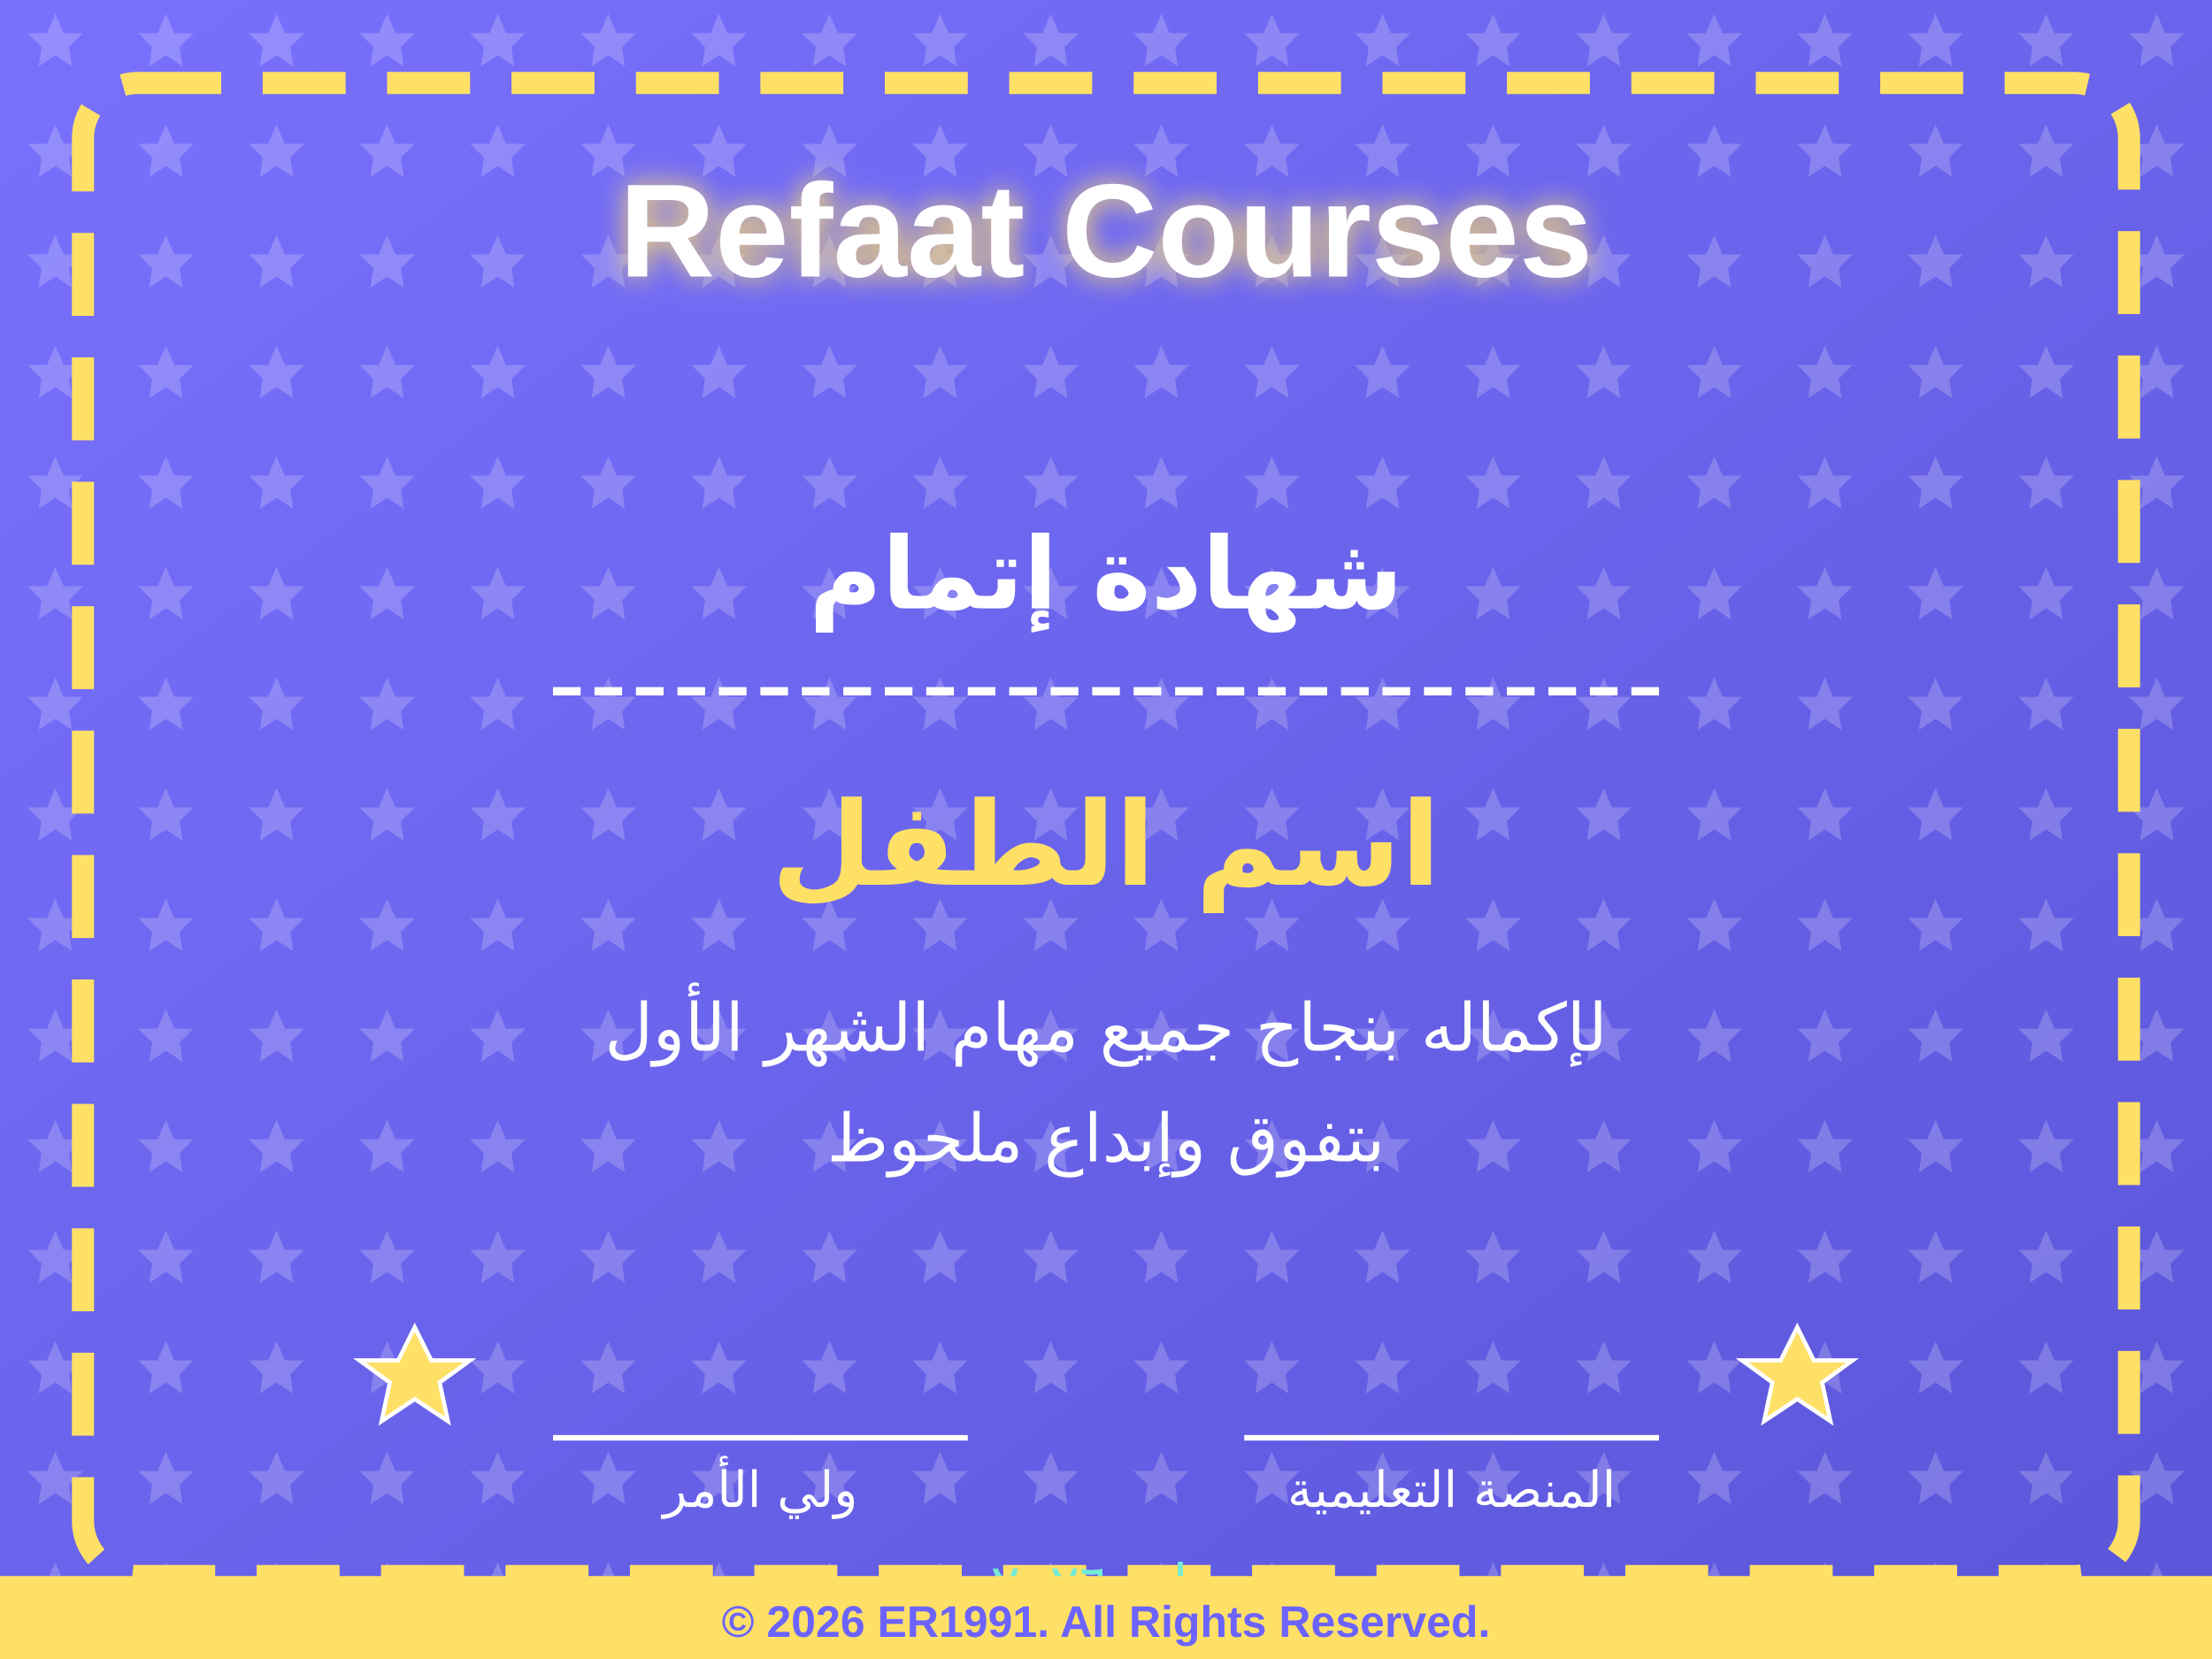
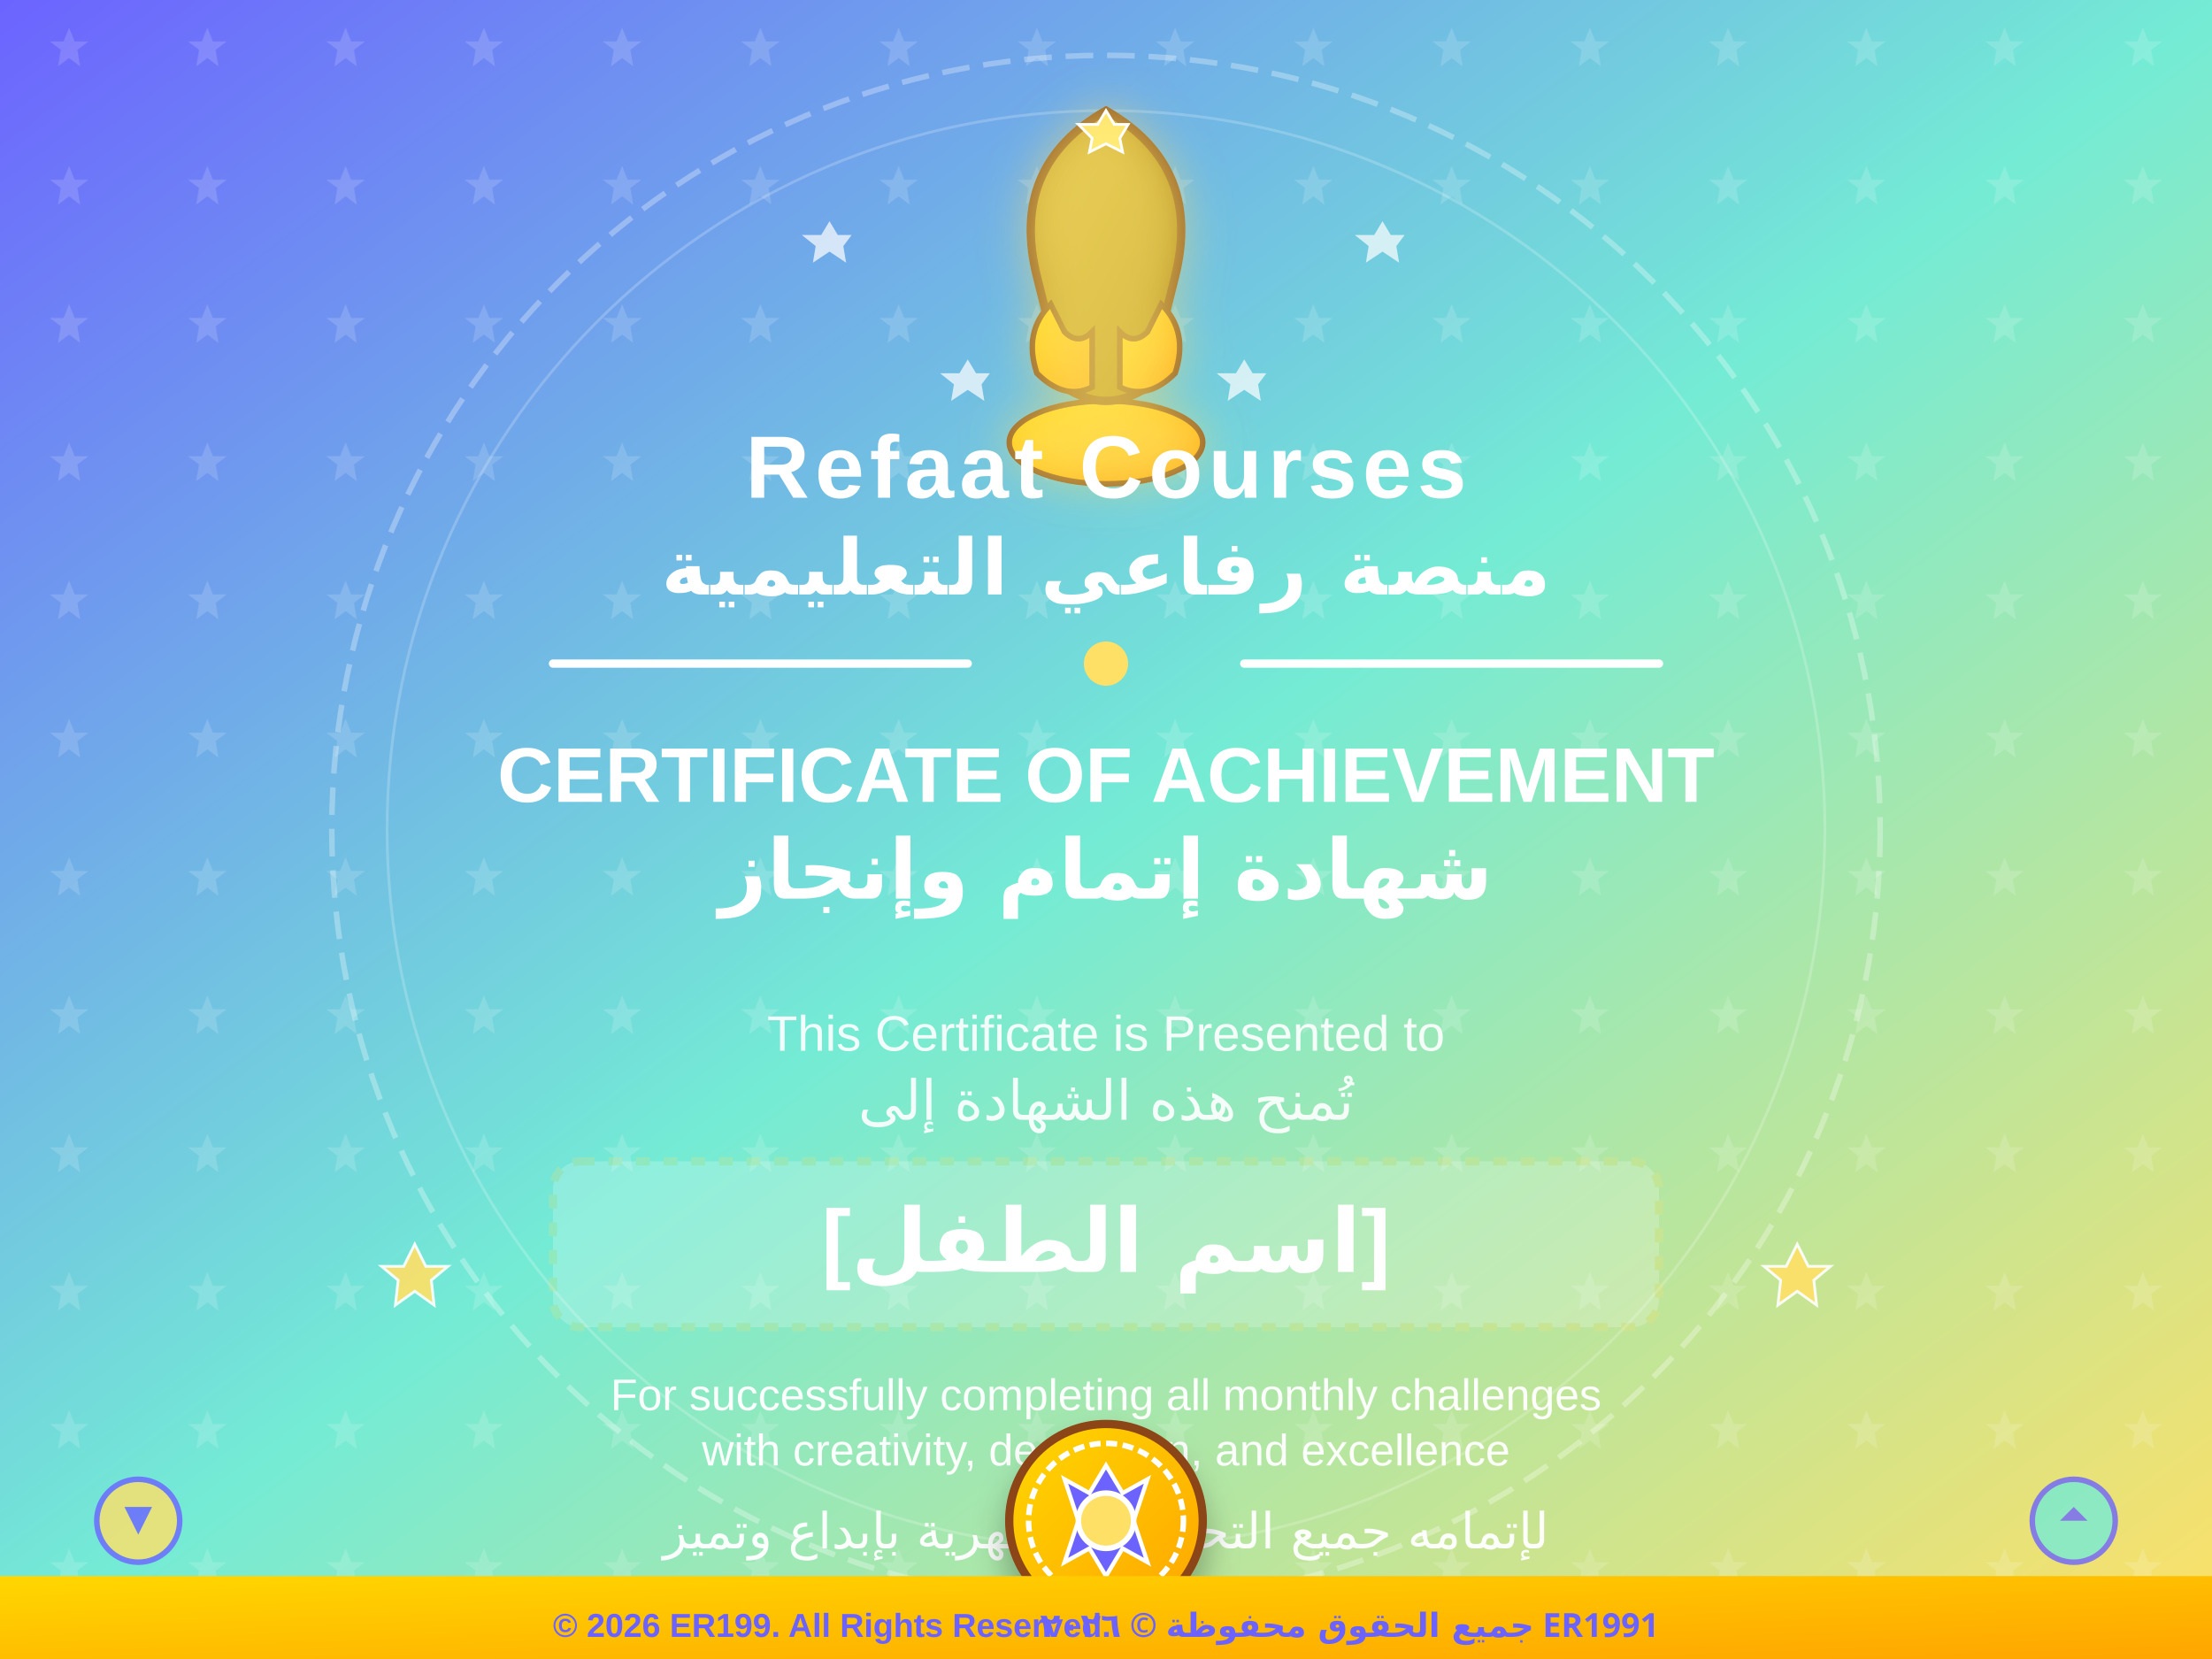
<svg xmlns="http://www.w3.org/2000/svg" width="800" height="600" viewBox="0 0 800 600">
  <defs>
-     <linearGradient id="cert-gradient" x1="0%" y1="0%" x2="100%" y2="100%">
-       <stop offset="0%" stop-color="#6C63FF" stop-opacity="0.9" />
-       <stop offset="100%" stop-color="#4A44D6" stop-opacity="0.9" />
+     <linearGradient id="main-gradient" x1="0%" y1="0%" x2="100%" y2="100%">
+       <stop offset="0%" stop-color="#6C63FF" />
+       <stop offset="50%" stop-color="#74EBD5" />
+       <stop offset="100%" stop-color="#FFE066" />
    </linearGradient>
-     <pattern id="star-pattern" width="40" height="40" patternUnits="userSpaceOnUse">
-       <path d="M20 5 L23 12 L30 12 L25 17 L26 24 L20 20 L14 24 L15 17 L10 12 L17 12 Z" fill="white" opacity="0.2" />
+     <linearGradient id="gold-gradient" x1="0%" y1="0%" x2="100%" y2="100%">
+       <stop offset="0%" stop-color="#FFD700" />
+       <stop offset="100%" stop-color="#FFA500" />
+     </linearGradient>
+     <linearGradient id="trophy-gradient" x1="0%" y1="0%" x2="100%" y2="100%">
+       <stop offset="0%" stop-color="#D4AF37" />
+       <stop offset="100%" stop-color="#A67C00" />
+     </linearGradient>
+     <pattern id="stars-pattern" width="50" height="50" patternUnits="userSpaceOnUse">
+       <path d="M25 10 L27 15 L32 15 L28 18 L29 24 L25 21 L21 24 L22 18 L18 15 L23 15 Z" fill="white" opacity="0.15" />
    </pattern>
    <filter id="glow" x="-30%" y="-30%" width="160%" height="160%">
-       <feGaussianBlur stdDeviation="5" result="blur" />
-       <feFlood flood-color="#FFE066" result="glowColor" />
+       <feGaussianBlur stdDeviation="8" result="blur" />
+       <feFlood flood-color="#FFE066" flood-opacity="0.5" result="glowColor" />
      <feComposite in="glowColor" in2="blur" operator="in" result="softGlow" />
      <feBlend in="SourceGraphic" in2="softGlow" mode="screen" />
    </filter>
+     <filter id="drop-shadow" x="-20%" y="-20%" width="140%" height="140%">
+       <feGaussianBlur in="SourceAlpha" stdDeviation="6" />
+       <feOffset dx="0" dy="8" result="offsetblur" />
+       <feComponentTransfer>
+         <feFuncA type="linear" slope="0.3" />
+       </feComponentTransfer>
+       <feMerge>
+         <feMergeNode />
+         <feMergeNode in="SourceGraphic" />
+       </feMerge>
+     </filter>
+     <style type="text/css">
+       @font-face {
+         font-family: 'VEXA';
+         src: url('../assets/fonts/VEXA-Regular.woff2') format('woff2');
+       }
+       @font-face {
+         font-family: 'MusketBold';
+         src: url('../assets/fonts/MusketBold.woff2') format('woff2');
+       }
+     </style>
  </defs>
-   <rect width="800" height="600" fill="url(#cert-gradient)" />
-   <rect width="800" height="600" fill="url(#star-pattern)" />
-   <rect x="30" y="30" width="740" height="540" rx="20" fill="none" stroke="#FFE066" stroke-width="8" stroke-dasharray="30 15" />
-   <text x="400" y="100" font-family="Arial, sans-serif" font-size="48" font-weight="bold" text-anchor="middle" fill="white" filter="url(#glow)">Refaat Courses</text>
-   <text x="400" y="220" font-family="Arial, sans-serif" font-size="36" text-anchor="middle" fill="white" font-weight="bold">شهادة إتمام</text>
-   <line x1="200" y1="250" x2="600" y2="250" stroke="white" stroke-width="3" stroke-dasharray="10 5" />
-   <text x="400" y="320" font-family="Arial, sans-serif" font-size="42" text-anchor="middle" fill="#FFE066" font-weight="bold" id="cert-name">اسم الطفل</text>
-   <text x="400" y="380" font-family="Arial, sans-serif" font-size="24" text-anchor="middle" fill="white">لإكماله بنجاح جميع مهام الشهر الأول</text>
-   <text x="400" y="420" font-family="Arial, sans-serif" font-size="24" text-anchor="middle" fill="white">بتفوق وإبداع ملحوظ</text>
-   <path d="M150 480 L156 492 L170 492 L159 500 L162 514 L150 506 L138 514 L141 500 L130 492 L144 492 Z" fill="#FFE066" stroke="white" stroke-width="1.5" />
-   <path d="M650 480 L656 492 L670 492 L659 500 L662 514 L650 506 L638 514 L641 500 L630 492 L644 492 Z" fill="#FFE066" stroke="white" stroke-width="1.5" />
-   <line x1="200" y1="520" x2="350" y2="520" stroke="white" stroke-width="2" />
-   <line x1="450" y1="520" x2="600" y2="520" stroke="white" stroke-width="2" />
-   <text x="275" y="545" font-family="Arial, sans-serif" font-size="18" text-anchor="middle" fill="white">ولي الأمر</text>
-   <text x="525" y="545" font-family="Arial, sans-serif" font-size="18" text-anchor="middle" fill="white">المنصة التعليمية</text>
-   <text x="400" y="580" font-family="Arial, sans-serif" font-size="20" text-anchor="middle" fill="#74EBD5">يناير ٢٠٢٦</text>
-   <rect x="0" y="570" width="800" height="30" fill="#FFE066" />
-   <text x="400" y="592" font-family="Arial, sans-serif" font-size="16" text-anchor="middle" fill="#6C63FF" font-weight="bold">© 2026 ER1991. All Rights Reserved.</text>
+   <rect width="800" height="600" fill="url(#main-gradient)" />
+   <rect width="800" height="600" fill="url(#stars-pattern)" />
+   <circle cx="400" cy="300" r="280" fill="none" stroke="white" stroke-width="2" stroke-dasharray="10 5" opacity="0.3" />
+   <circle cx="400" cy="300" r="260" fill="none" stroke="white" stroke-width="1" opacity="0.2" />
+   <g transform="translate(400, 100)" filter="url(#glow)">
+     <ellipse cx="0" cy="60" rx="35" ry="15" fill="url(#gold-gradient)" stroke="#8B4513" stroke-width="2" />
+     <path d="M-25 0 Q-35 -40 0 -60 Q35 -40 25 0 L15 40 Q0 50 -15 40 Z" fill="url(#trophy-gradient)" stroke="#8B4513" stroke-width="3" />
+     <path d="M-20 10 Q-30 20 -25 35 Q-15 45 -5 40 L-5 20 Q-10 25 -15 20 Z" fill="url(#gold-gradient)" stroke="#8B4513" stroke-width="2" />
+     <path d="M20 10 Q30 20 25 35 Q15 45 5 40 L5 20 Q10 25 15 20 Z" fill="url(#gold-gradient)" stroke="#8B4513" stroke-width="2" />
+     <path d="M0 -60 L3 -55 L8 -55 L5 -50 L6 -45 L0 -48 L-6 -45 L-5 -50 L-10 -55 L-3 -55 Z" fill="#FFE066" stroke="white" stroke-width="1" />
+   </g>
+   <text x="400" y="180" font-family="MusketBold, Arial, sans-serif" font-size="32" font-weight="bold" text-anchor="middle" fill="white" letter-spacing="2">
+     <tspan>Refaat Courses</tspan>
+   </text>
+   <text x="400" y="215" font-family="VEXA, 'Segoe UI', Tahoma, Geneva, Verdana, sans-serif" font-size="28" font-weight="bold" text-anchor="middle" fill="white" letter-spacing="1">
+     <tspan>منصة رفاعي التعليمية</tspan>
+   </text>
+   <path d="M200 240 L350 240 M450 240 L600 240" stroke="white" stroke-width="3" stroke-linecap="round" />
+   <circle cx="400" cy="240" r="8" fill="#FFE066" />
+   <text x="400" y="290" font-family="MusketBold, Arial, sans-serif" font-size="28" text-anchor="middle" fill="white" font-weight="bold">
+     <tspan>CERTIFICATE OF ACHIEVEMENT</tspan>
+   </text>
+   <text x="400" y="325" font-family="VEXA, 'Segoe UI', Tahoma, Geneva, Verdana, sans-serif" font-size="30" text-anchor="middle" fill="white" font-weight="bold">
+     <tspan>شهادة إتمام وإنجاز</tspan>
+   </text>
+   <text x="400" y="380" font-family="MusketBold, Arial, sans-serif" font-size="18" text-anchor="middle" fill="white" opacity="0.9">
+     <tspan>This Certificate is Presented to</tspan>
+   </text>
+   <text x="400" y="405" font-family="VEXA, 'Segoe UI', Tahoma, Geneva, Verdana, sans-serif" font-size="20" text-anchor="middle" fill="white" opacity="0.9">
+     <tspan>تُمنح هذه الشهادة إلى</tspan>
+   </text>
+   <rect x="200" y="420" width="400" height="60" rx="10" fill="white" opacity="0.2" stroke="#FFE066" stroke-width="3" stroke-dasharray="5 5" />
+   <text x="400" y="460" font-family="MusketBold, Arial, sans-serif" font-size="32" text-anchor="middle" fill="white" font-weight="bold" id="cert-name">
+     <tspan>[اسم الطفل]</tspan>
+   </text>
+   <text x="400" y="510" font-family="MusketBold, Arial, sans-serif" font-size="16" text-anchor="middle" fill="white" opacity="0.95">
+     <tspan>For successfully completing all monthly challenges</tspan>
+   </text>
+   <text x="400" y="530" font-family="MusketBold, Arial, sans-serif" font-size="16" text-anchor="middle" fill="white" opacity="0.95">
+     <tspan>with creativity, dedication, and excellence</tspan>
+   </text>
+   <text x="400" y="560" font-family="VEXA, 'Segoe UI', Tahoma, Geneva, Verdana, sans-serif" font-size="18" text-anchor="middle" fill="white" opacity="0.95">
+     <tspan>لإتمامه جميع التحديات الشهرية بإبداع وتميز</tspan>
+   </text>
+   <path d="M150 450 L154 458 L162 458 L156 463 L157 472 L150 467 L143 472 L144 463 L138 458 L146 458 Z" fill="#FFE066" stroke="white" stroke-width="1" opacity="0.9" />
+   <path d="M650 450 L654 458 L662 458 L656 463 L657 472 L650 467 L643 472 L644 463 L638 458 L646 458 Z" fill="#FFE066" stroke="white" stroke-width="1" opacity="0.9" />
+   <g transform="translate(0, 50)">
+     <line x1="150" y1="530" x2="300" y2="530" stroke="white" stroke-width="2" stroke-dasharray="5 3" />
+     <text x="225" y="555" font-family="MusketBold, Arial, sans-serif" font-size="14" text-anchor="middle" fill="white">Parent's Signature</text>
+     <text x="225" y="575" font-family="VEXA, 'Segoe UI', Tahoma, Geneva, Verdana, sans-serif" font-size="14" text-anchor="middle" fill="white">توقيع ولي الأمر</text>
+     <line x1="500" y1="530" x2="650" y2="530" stroke="white" stroke-width="2" stroke-dasharray="5 3" />
+     <text x="575" y="555" font-family="MusketBold, Arial, sans-serif" font-size="14" text-anchor="middle" fill="white">Platform Director</text>
+     <text x="575" y="575" font-family="VEXA, 'Segoe UI', Tahoma, Geneva, Verdana, sans-serif" font-size="14" text-anchor="middle" fill="white">مدير المنصة</text>
+   </g>
+   <g transform="translate(400, 550)" filter="url(#drop-shadow)">
+     <circle cx="0" cy="0" r="35" fill="url(#gold-gradient)" stroke="#8B4513" stroke-width="3" />
+     <circle cx="0" cy="0" r="28" fill="none" stroke="white" stroke-width="2" stroke-dasharray="4 2" />
+     <path d="M0 -20 L6 -10 L15 -15 L10 0 L15 15 L6 10 L0 20 L-6 10 L-15 15 L-10 0 L-15 -15 L-6 -10 Z" fill="#6C63FF" stroke="white" stroke-width="1.5" />
+     <circle cx="0" cy="0" r="10" fill="#FFE066" stroke="white" stroke-width="2" />
+   </g>
+   <g opacity="0.7">
+     <path d="M300 80 L303 85 L308 85 L305 89 L306 95 L300 91 L294 95 L295 89 L290 85 L297 85 Z" fill="#FFFFFF" />
+     <path d="M500 80 L503 85 L508 85 L505 89 L506 95 L500 91 L494 95 L495 89 L490 85 L497 85 Z" fill="#FFFFFF" />
+     <path d="M350 130 L353 135 L358 135 L355 139 L356 145 L350 141 L344 145 L345 139 L340 135 L347 135 Z" fill="#FFFFFF" />
+     <path d="M450 130 L453 135 L458 135 L455 139 L456 145 L450 141 L444 145 L445 139 L440 135 L447 135 Z" fill="#FFFFFF" />
+   </g>
+   <rect x="0" y="570" width="800" height="30" fill="url(#gold-gradient)" />
+   <text x="200" y="592" font-family="MusketBold, Arial, sans-serif" font-size="12" text-anchor="start" fill="#6C63FF" font-weight="bold">
+     <tspan>© 2026 ER199. All Rights Reserved.</tspan>
+   </text>
+   <text x="600" y="592" font-family="VEXA, 'Segoe UI', Tahoma, Geneva, Verdana, sans-serif" font-size="12" text-anchor="end" fill="#6C63FF" font-weight="bold">
+     <tspan>جميع الحقوق محفوظة © ٢٠٢٦ ER1991</tspan>
+   </text>
+   <g transform="translate(50, 550)" opacity="0.8">
+     <circle cx="0" cy="0" r="15" fill="#FFE066" stroke="#6C63FF" stroke-width="2" />
+     <path d="M-5 -5 L5 -5 L0 5 Z" fill="#6C63FF" />
+   </g>
+   <g transform="translate(750, 550)" opacity="0.8">
+     <circle cx="0" cy="0" r="15" fill="#74EBD5" stroke="#6C63FF" stroke-width="2" />
+     <path d="M-5 0 L5 0 L0 -5 Z" fill="#6C63FF" />
+   </g>
+   <path d="M400 300 L430 330 L400 360 L370 330 Z" fill="none" stroke="white" stroke-width="1" opacity="0.1" transform="scale(8)" />
</svg>
